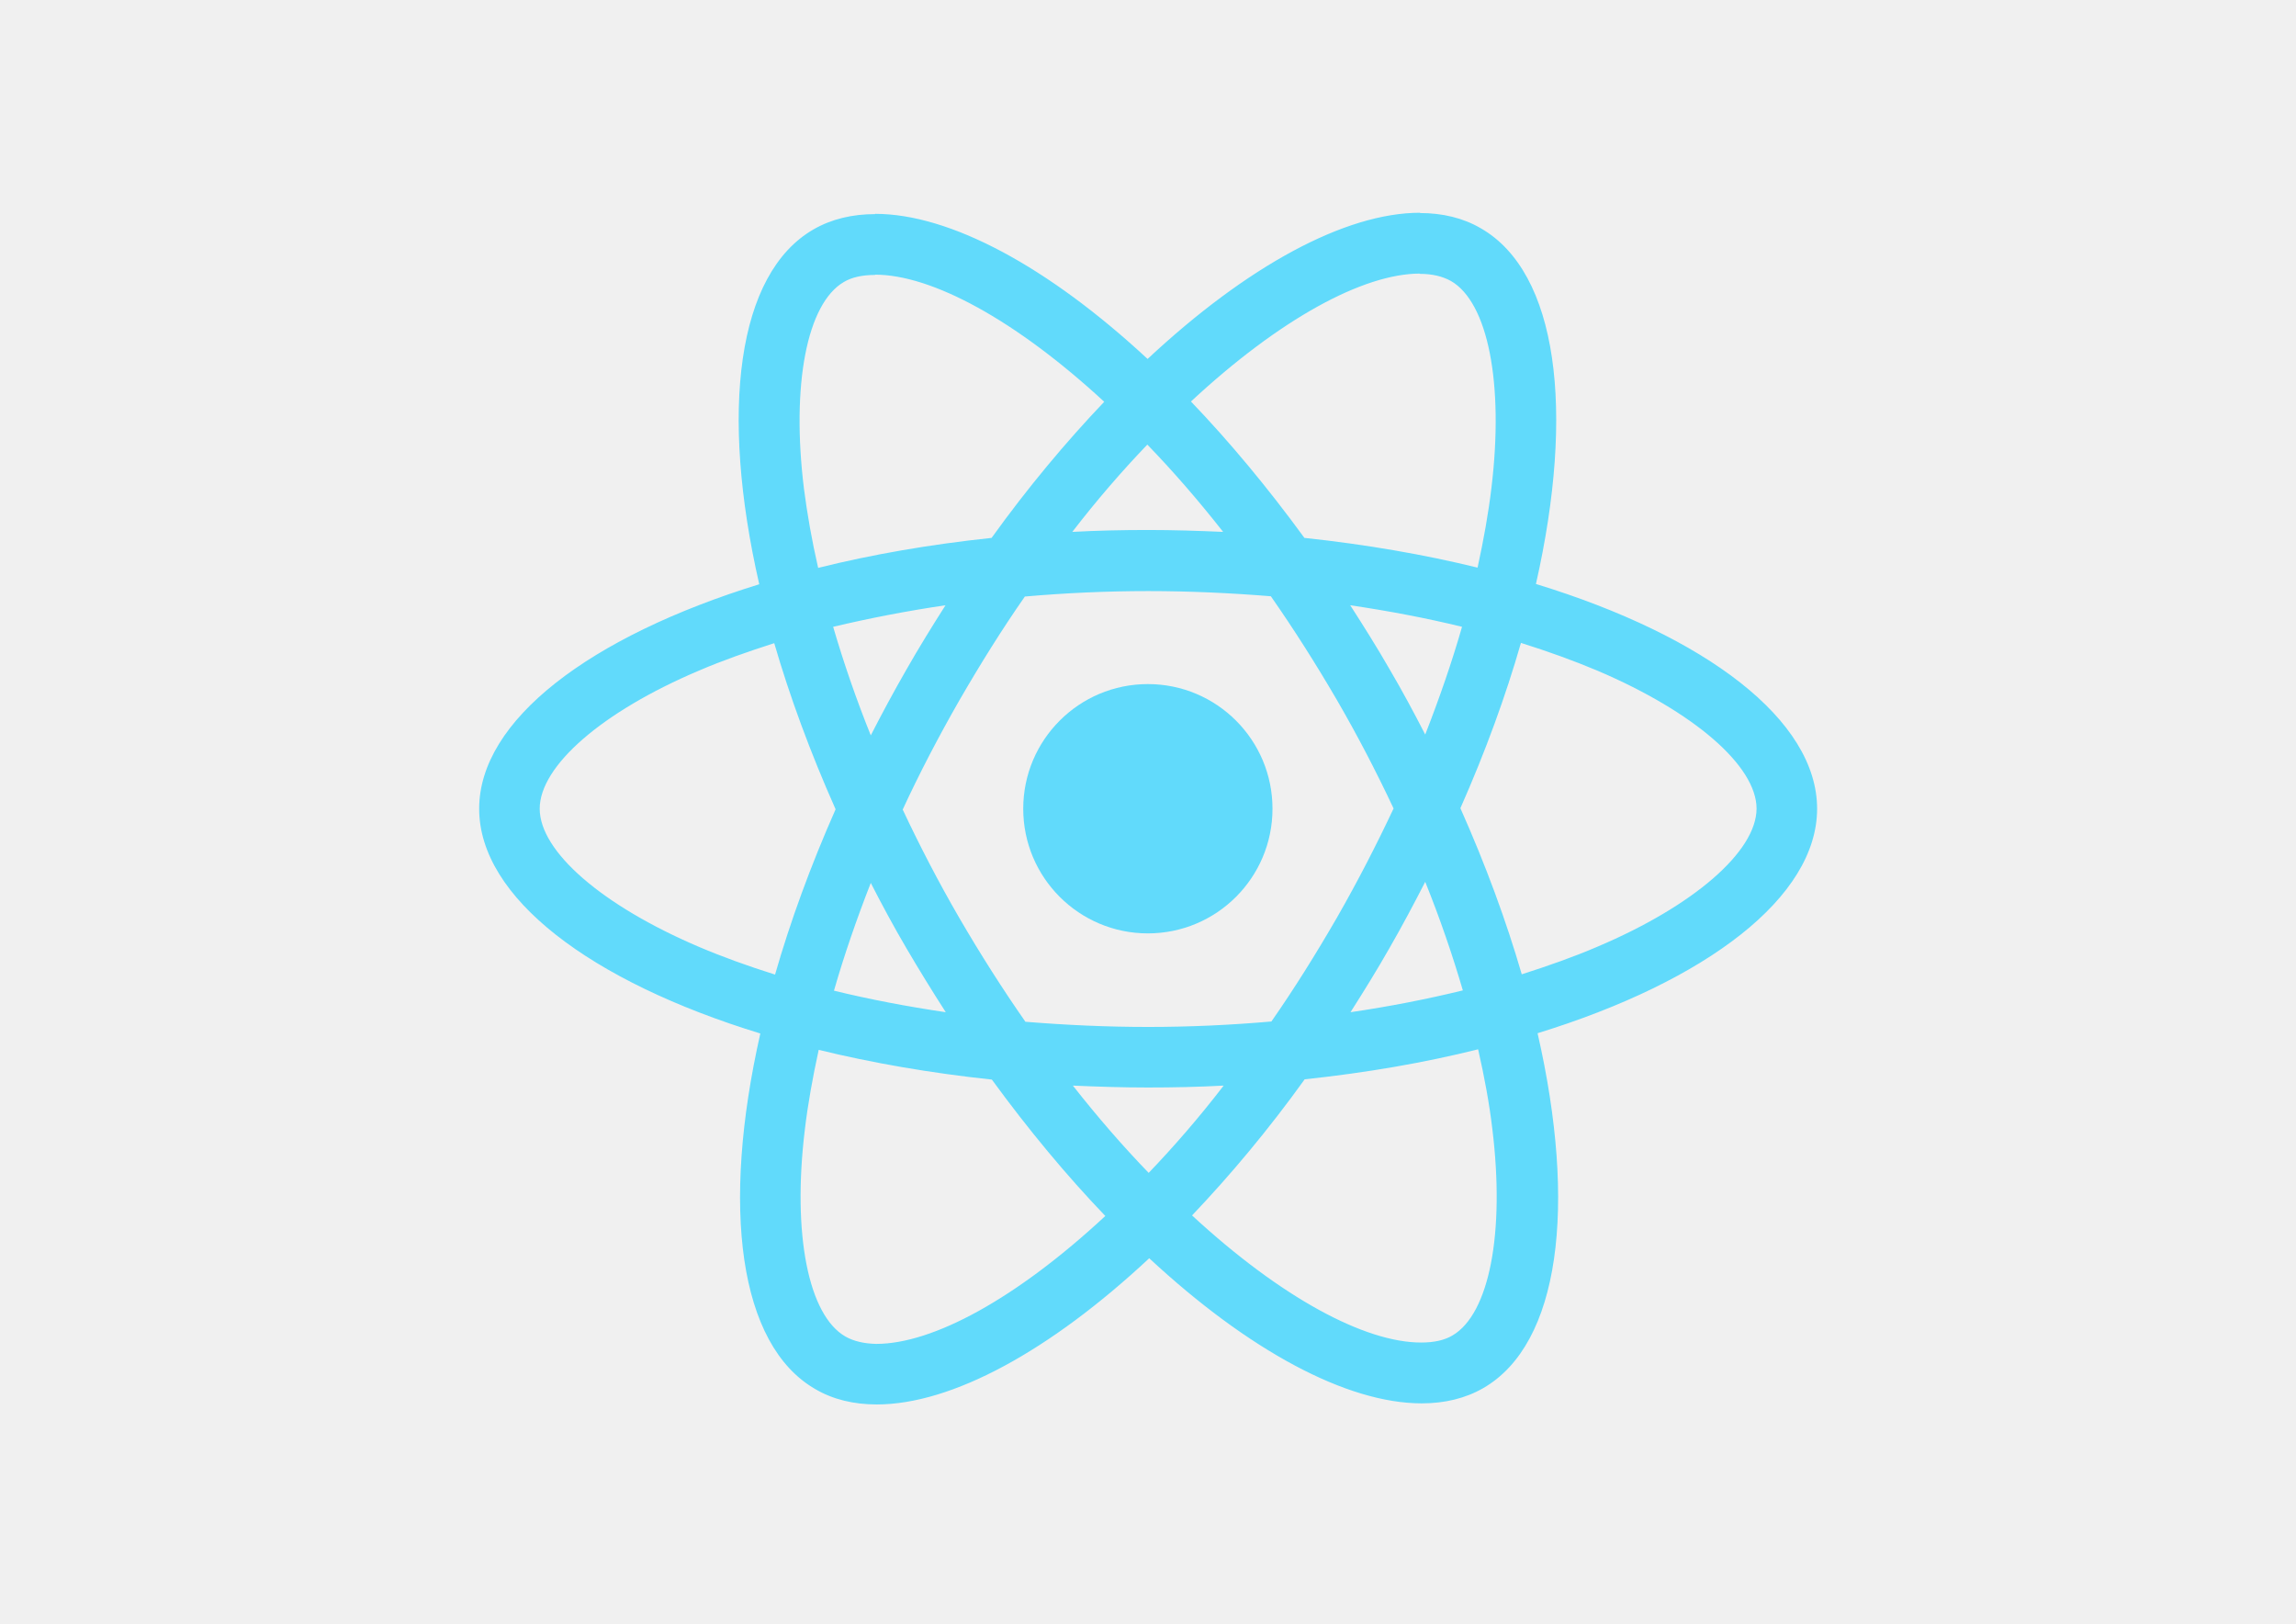
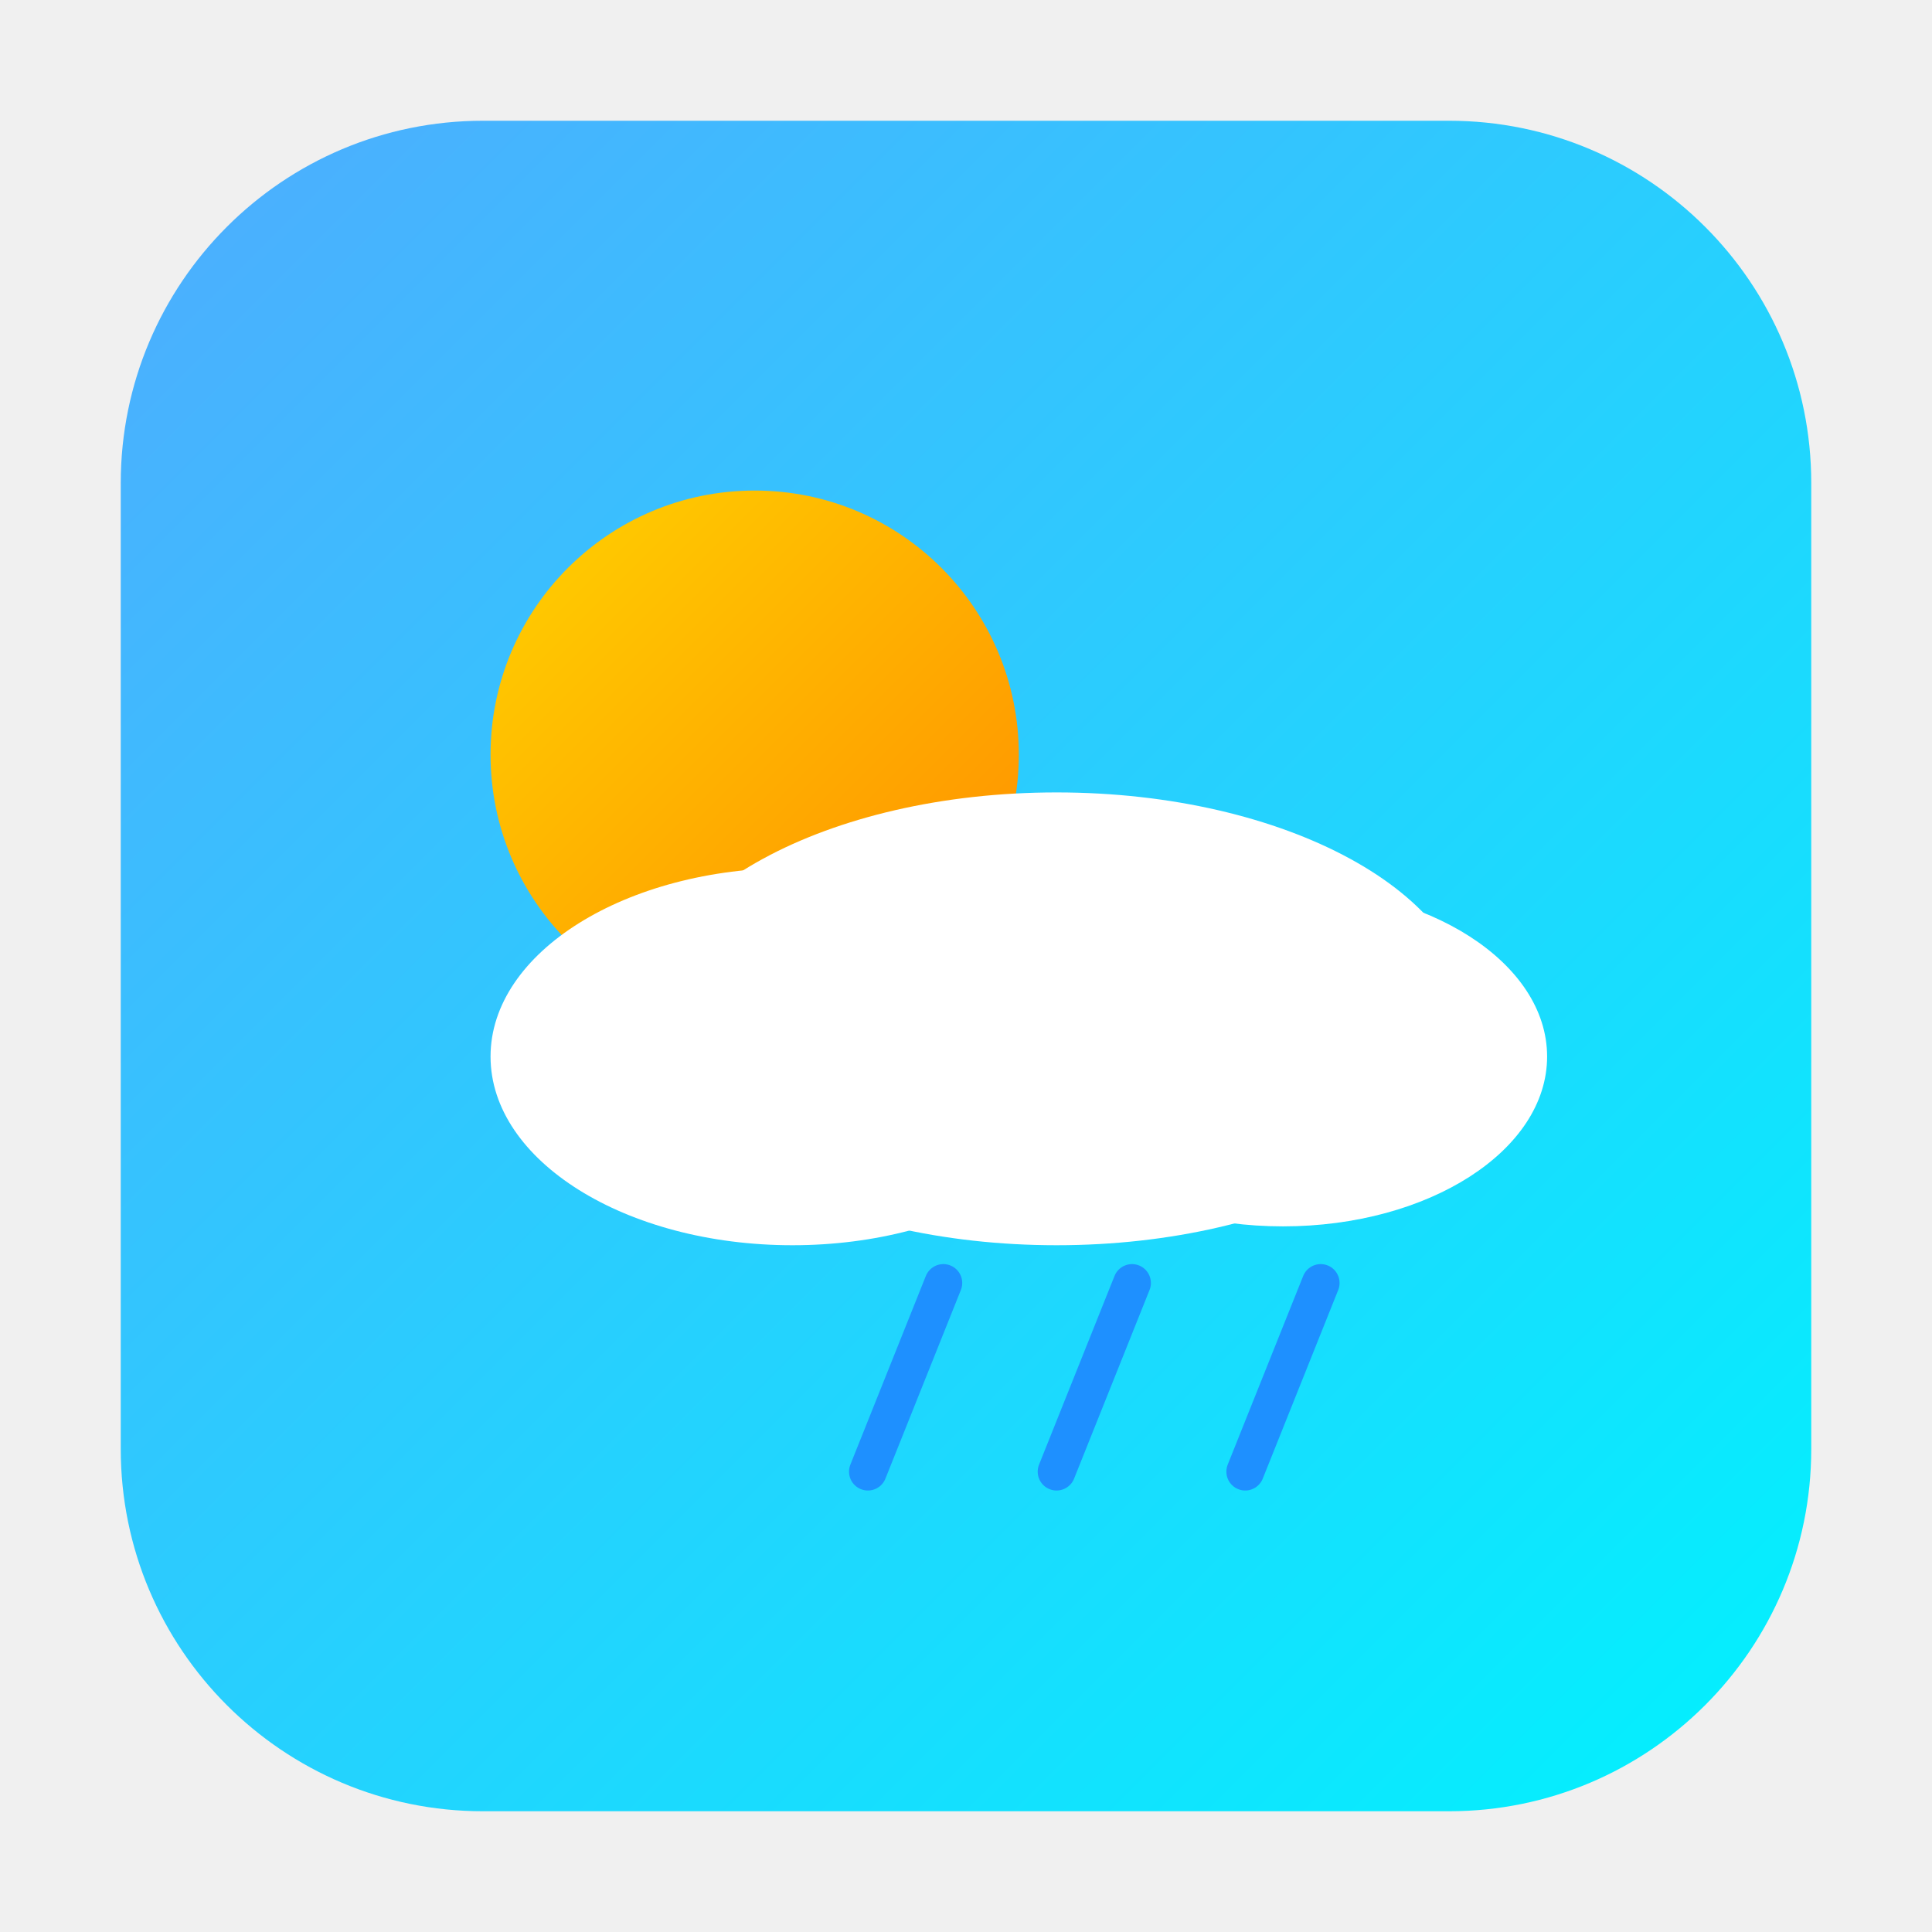
- <svg xmlns="http://www.w3.org/2000/svg" viewBox="0 0 841.9 595.3">
-   <g fill="#61DAFB">
-     <path d="M666.3 296.5c0-32.5-40.7-63.3-103.1-82.4 14.4-63.6 8-114.2-20.2-130.4-6.5-3.8-14.1-5.6-22.4-5.6v22.3c4.6 0 8.3.9 11.4 2.6 13.6 7.8 19.5 37.5 14.9 75.7-1.1 9.4-2.9 19.3-5.1 29.4-19.6-4.8-41-8.5-63.5-10.9-13.5-18.5-27.5-35.3-41.6-50 32.6-30.3 63.2-46.9 84-46.9V78c-27.5 0-63.5 19.6-99.9 53.6-36.4-33.8-72.4-53.2-99.9-53.2v22.3c20.7 0 51.4 16.5 84 46.6-14 14.7-28 31.4-41.3 49.9-22.6 2.4-44 6.1-63.6 11-2.3-10-4-19.7-5.2-29-4.7-38.2 1.1-67.9 14.6-75.8 3-1.8 6.9-2.6 11.5-2.6V78.5c-8.4 0-16 1.8-22.6 5.6-28.1 16.2-34.4 66.7-19.9 130.1-62.2 19.2-102.7 49.9-102.7 82.3 0 32.5 40.7 63.3 103.1 82.4-14.4 63.6-8 114.2 20.2 130.4 6.5 3.8 14.1 5.6 22.5 5.6 27.5 0 63.5-19.6 99.9-53.6 36.4 33.8 72.4 53.2 99.9 53.2 8.4 0 16-1.8 22.6-5.6 28.1-16.2 34.4-66.7 19.9-130.1 62-19.1 102.5-49.9 102.5-82.3zm-130.2-66.7c-3.7 12.9-8.3 26.2-13.5 39.5-4.1-8-8.4-16-13.1-24-4.6-8-9.5-15.8-14.4-23.4 14.2 2.1 27.9 4.7 41 7.9zm-45.8 106.5c-7.8 13.5-15.8 26.3-24.1 38.2-14.9 1.3-30 2-45.2 2-15.1 0-30.2-.7-45-1.9-8.3-11.9-16.4-24.6-24.2-38-7.6-13.1-14.5-26.4-20.8-39.8 6.2-13.4 13.2-26.8 20.7-39.9 7.8-13.5 15.8-26.3 24.1-38.2 14.9-1.3 30-2 45.2-2 15.1 0 30.2.7 45 1.9 8.3 11.9 16.4 24.6 24.2 38 7.6 13.1 14.5 26.4 20.8 39.8-6.3 13.4-13.2 26.8-20.7 39.9zm32.3-13c5.4 13.4 10 26.8 13.8 39.8-13.1 3.2-26.9 5.9-41.2 8 4.9-7.7 9.8-15.6 14.4-23.7 4.6-8 8.9-16.1 13-24.1zM421.2 430c-9.3-9.6-18.6-20.3-27.8-32 9 .4 18.2.7 27.5.7 9.4 0 18.7-.2 27.8-.7-9 11.7-18.3 22.4-27.5 32zm-74.4-58.9c-14.2-2.1-27.9-4.7-41-7.9 3.7-12.9 8.3-26.2 13.5-39.5 4.1 8 8.4 16 13.1 24 4.7 8 9.5 15.8 14.4 23.4zM420.7 163c9.3 9.6 18.6 20.3 27.8 32-9-.4-18.2-.7-27.5-.7-9.4 0-18.7.2-27.8.7 9-11.7 18.3-22.4 27.5-32zm-74 58.9c-4.9 7.7-9.8 15.6-14.4 23.7-4.6 8-8.9 16-13 24-5.4-13.4-10-26.8-13.8-39.8 13.1-3.1 26.9-5.8 41.2-7.9zm-90.5 125.2c-35.4-15.1-58.3-34.9-58.3-50.6 0-15.7 22.9-35.6 58.3-50.6 8.6-3.7 18-7 27.7-10.1 5.7 19.6 13.2 40 22.5 60.9-9.2 20.8-16.6 41.1-22.2 60.6-9.9-3.1-19.3-6.5-28-10.2zM310 490c-13.6-7.8-19.5-37.5-14.9-75.7 1.1-9.4 2.9-19.3 5.1-29.4 19.6 4.8 41 8.5 63.5 10.9 13.5 18.5 27.5 35.3 41.6 50-32.6 30.3-63.2 46.9-84 46.9-4.5-.1-8.3-1-11.3-2.7zm237.2-76.2c4.7 38.2-1.1 67.9-14.6 75.8-3 1.8-6.9 2.6-11.5 2.6-20.7 0-51.4-16.5-84-46.6 14-14.7 28-31.4 41.3-49.9 22.6-2.4 44-6.1 63.6-11 2.3 10.1 4.1 19.8 5.2 29.1zm38.5-66.7c-8.6 3.7-18 7-27.7 10.1-5.7-19.6-13.2-40-22.5-60.9 9.2-20.8 16.6-41.1 22.2-60.6 9.9 3.1 19.3 6.5 28.1 10.2 35.4 15.1 58.3 34.9 58.3 50.6-.1 15.7-23 35.6-58.4 50.6zM320.8 78.4z" />
-     <circle cx="420.9" cy="296.5" r="45.7" />
-     <path d="M520.5 78.1z" />
-   </g>
+ <svg xmlns="http://www.w3.org/2000/svg" width="512" height="512" viewBox="0 0 512 512">
+   <defs>
+     <linearGradient id="bg" x1="0" y1="0" x2="1" y2="1">
+       <stop offset="0%" stop-color="#4facfe" />
+       <stop offset="100%" stop-color="#00f2fe" />
+     </linearGradient>
+     <linearGradient id="sun" x1="0" y1="0" x2="1" y2="1">
+       <stop offset="0%" stop-color="#FFD200" />
+       <stop offset="100%" stop-color="#FF8C00" />
+     </linearGradient>
+   </defs>
+   <rect x="32" y="32" width="448" height="448" rx="96" fill="url(#bg)" />
+   <circle cx="200" cy="200" r="70" fill="url(#sun)" />
+   <ellipse cx="280" cy="270" rx="110" ry="60" fill="#ffffff" />
+   <ellipse cx="210" cy="280" rx="80" ry="50" fill="#ffffff" />
+   <ellipse cx="340" cy="280" rx="70" ry="45" fill="#ffffff" />
+   <line x1="250" y1="340" x2="230" y2="390" stroke="#1e90ff" stroke-width="10" stroke-linecap="round" />
+   <line x1="300" y1="340" x2="280" y2="390" stroke="#1e90ff" stroke-width="10" stroke-linecap="round" />
+   <line x1="350" y1="340" x2="330" y2="390" stroke="#1e90ff" stroke-width="10" stroke-linecap="round" />
</svg>
